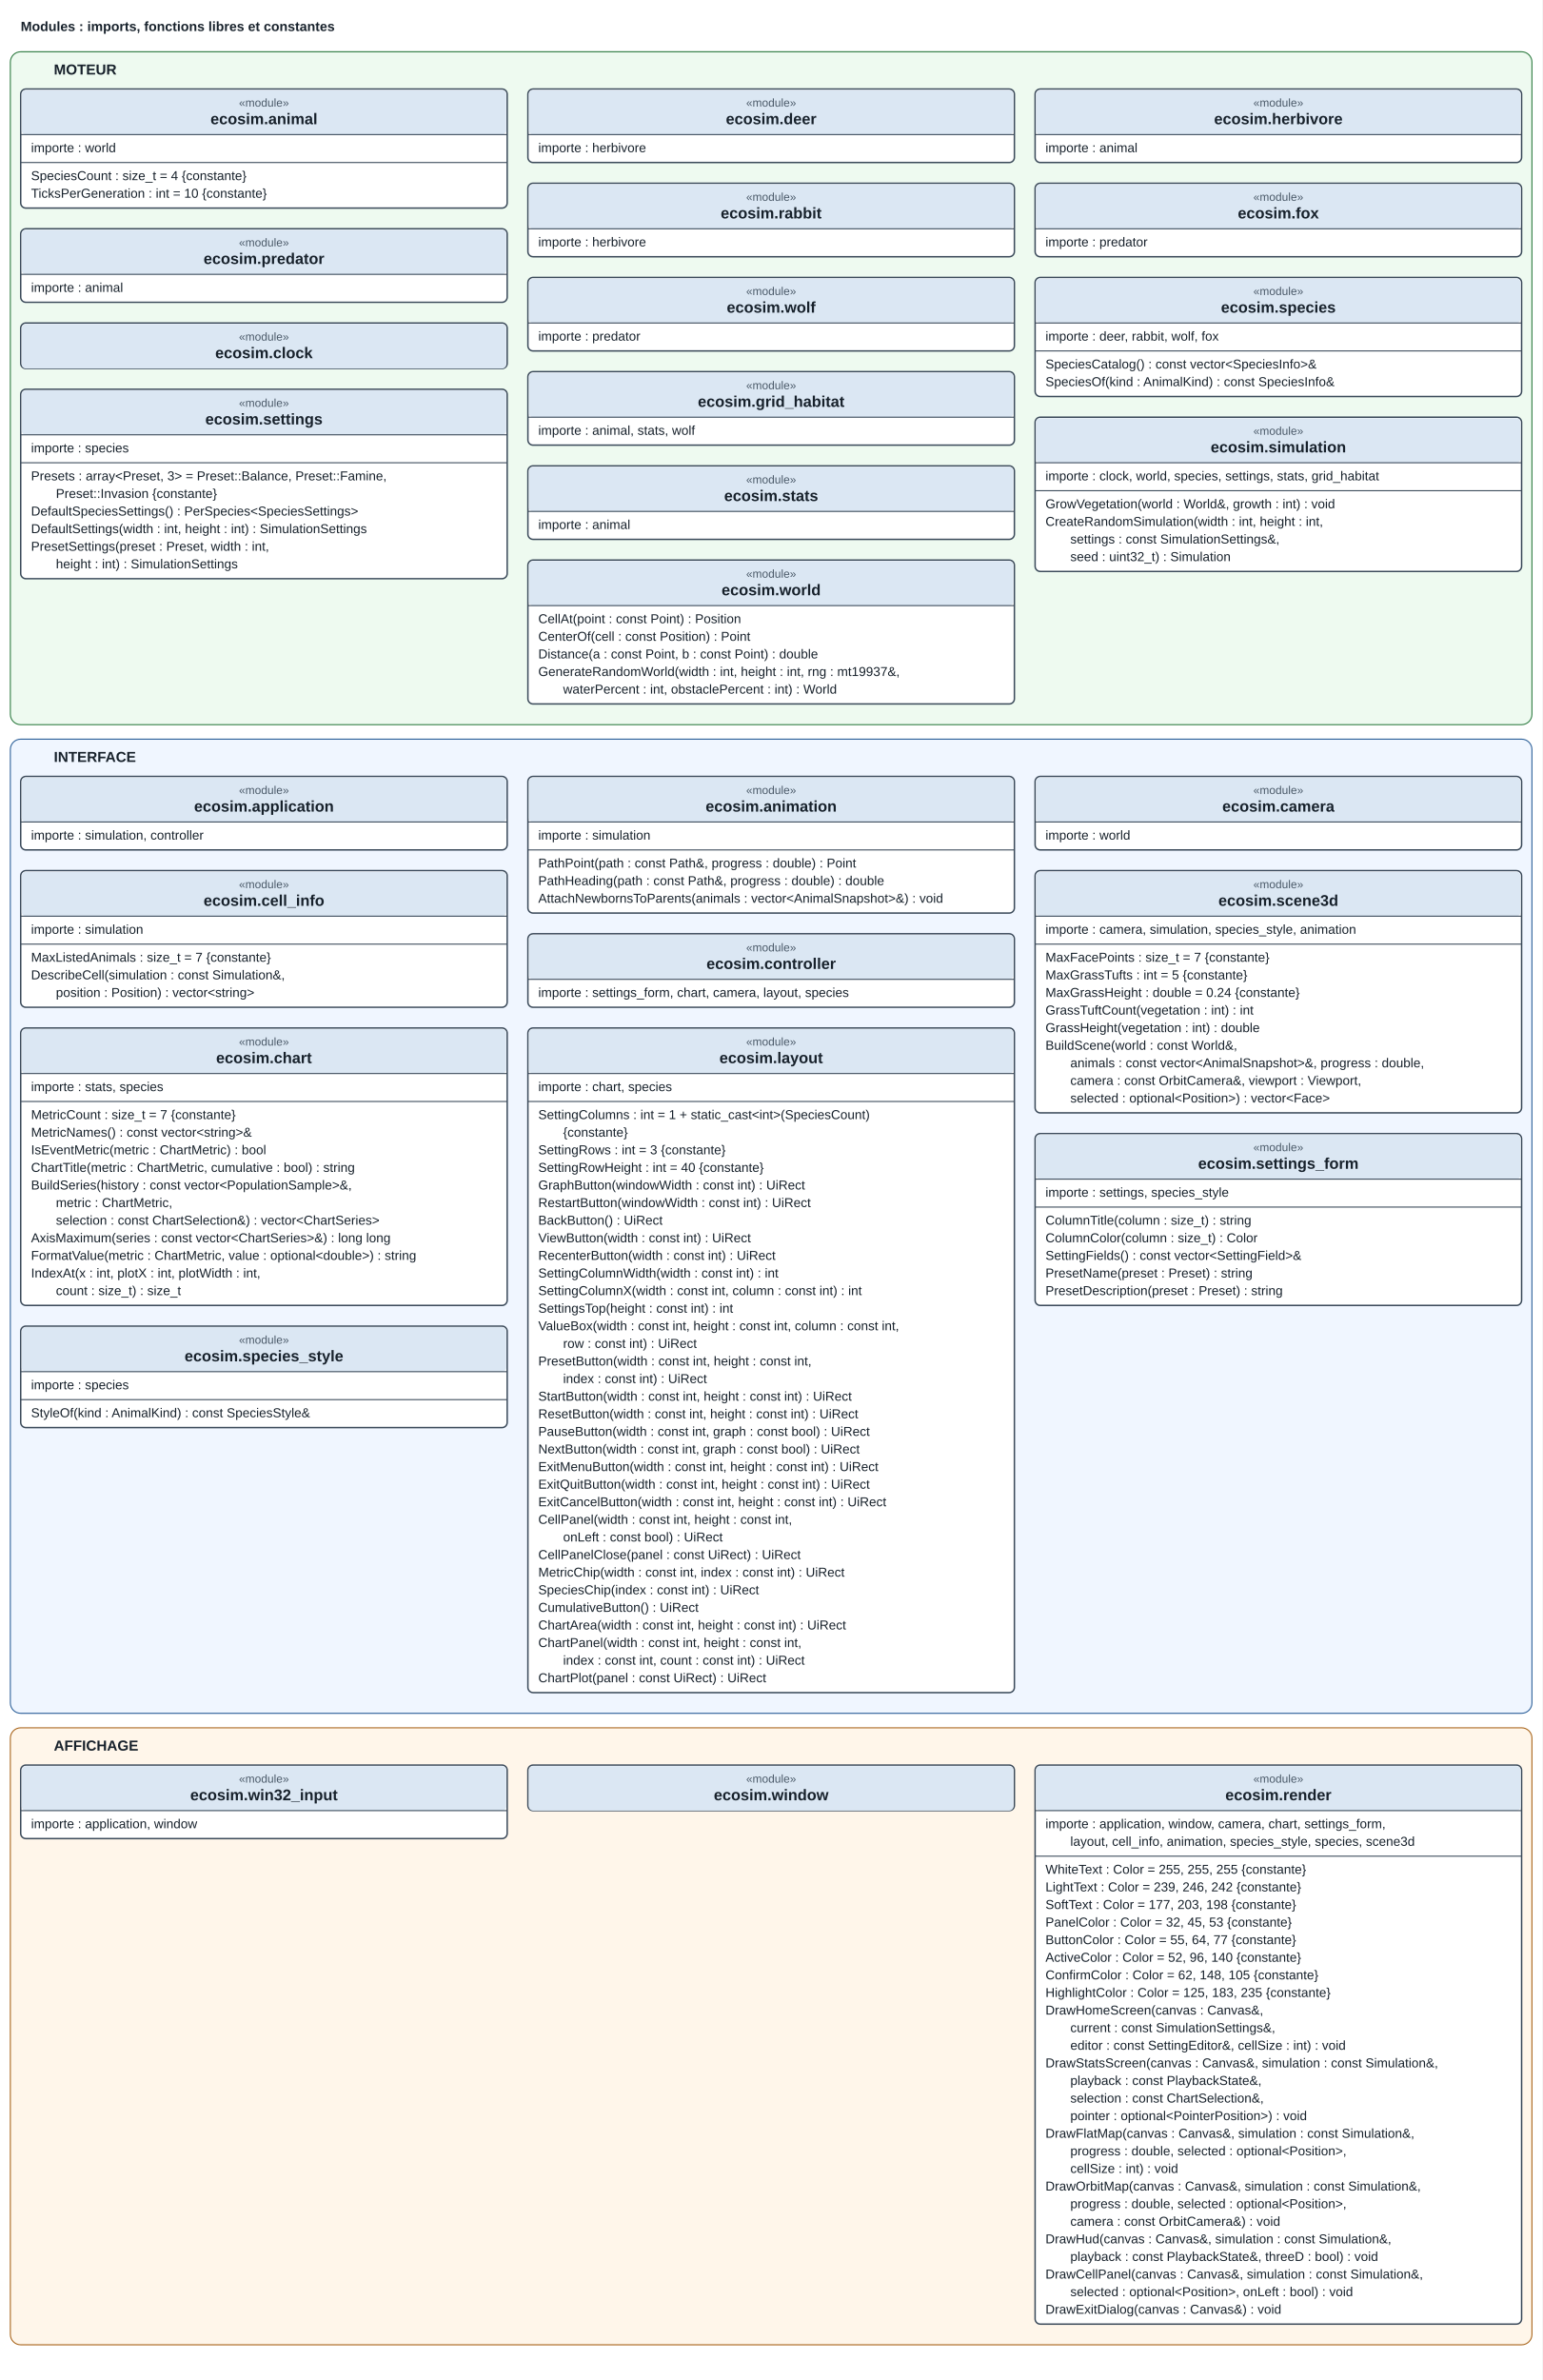
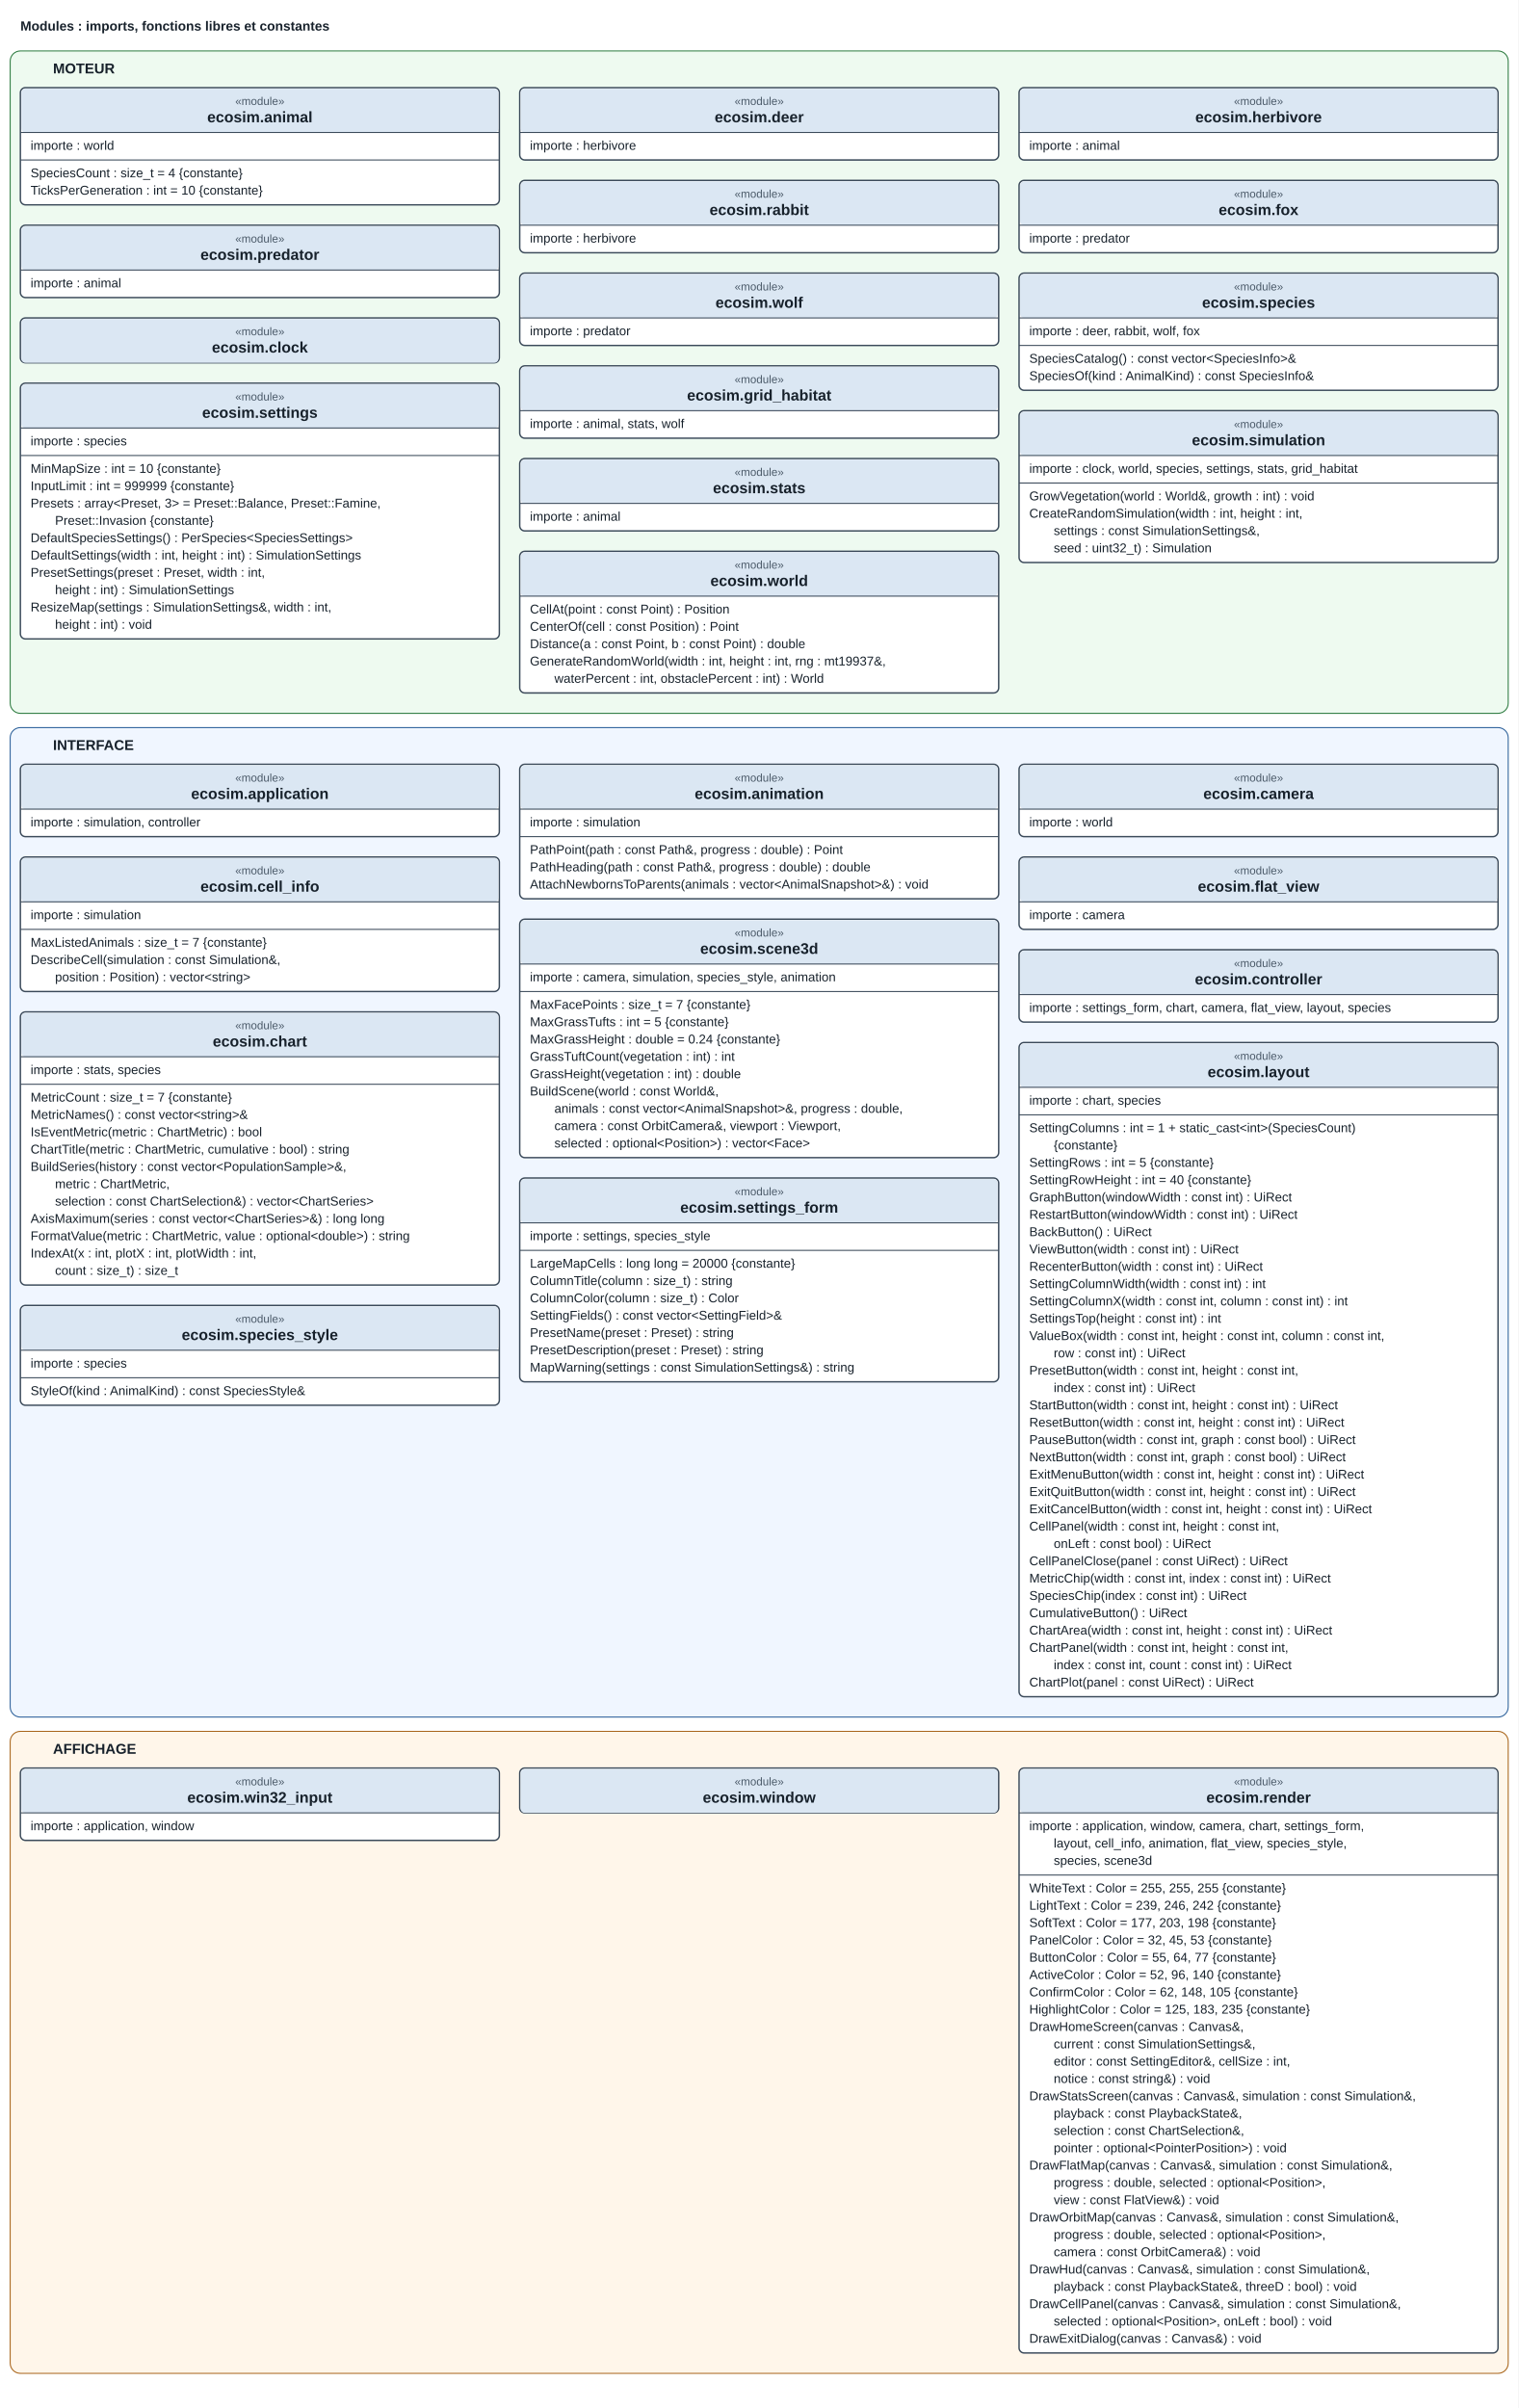
- <svg xmlns="http://www.w3.org/2000/svg" viewBox="0 0 1490 2299" role="img" aria-label="Modules : imports, fonctions libres et constantes">
+ <svg xmlns="http://www.w3.org/2000/svg" viewBox="0 0 1490 2363" role="img" aria-label="Modules : imports, fonctions libres et constantes">
  <style>
 text { font-family: "Segoe UI", Arial, sans-serif; fill: #17212b; }
 .name { font-size: 15px; font-weight: 700; text-anchor: middle; }
 .abstract { font-style: italic; }
 .stereo { font-size: 11px; text-anchor: middle; fill: #4a5968; }
 .member { font-size: 12.5px; }
 .label { font-size: 12px; font-style: italic; fill: #3b4a5a; }
 .band { font-size: 14px; font-weight: 700; }
 .legend { font-size: 12.5px; }
 .legendtitle { font-size: 13px; font-weight: 700; }
</style>
  <defs>
    <marker id="triangle" viewBox="0 0 14 14" refX="13" refY="7" markerWidth="14" markerHeight="14" markerUnits="userSpaceOnUse" orient="auto">
      <path d="M1 1 L13 7 L1 13 Z" fill="#ffffff" stroke="#3b4a5a" stroke-width="1.4" />
    </marker>
    <marker id="diamond" viewBox="0 0 18 12" refX="1" refY="6" markerWidth="18" markerHeight="12" markerUnits="userSpaceOnUse" orient="auto">
      <path d="M1 6 L9 1 L17 6 L9 11 Z" fill="#3b4a5a" />
    </marker>
    <marker id="arrow" viewBox="0 0 12 12" refX="11" refY="6" markerWidth="12" markerHeight="12" markerUnits="userSpaceOnUse" orient="auto">
      <path d="M1 1 L11 6 L1 11" fill="none" stroke="#3b4a5a" stroke-width="1.6" />
    </marker>
  </defs>
-   <rect width="1490" height="2299" fill="#ffffff" />
+   <rect width="1490" height="2363" fill="#ffffff" />
  <rect x="10" y="50" width="1470" height="650" rx="10" fill="#eefaf0" stroke="#2c7a3f" />
  <text x="52" y="72" class="band" fill="#2c7a3f">MOTEUR</text>
-   <rect x="10" y="714" width="1470" height="941" rx="10" fill="#f0f6ff" stroke="#2b5f99" />
+   <rect x="10" y="714" width="1470" height="971" rx="10" fill="#f0f6ff" stroke="#2b5f99" />
  <text x="52" y="736" class="band" fill="#2b5f99">INTERFACE</text>
-   <rect x="10" y="1669" width="1470" height="596" rx="10" fill="#fff6ea" stroke="#a8641a" />
-   <text x="52" y="1691" class="band" fill="#a8641a">AFFICHAGE</text>
+   <rect x="10" y="1699" width="1470" height="630" rx="10" fill="#fff6ea" stroke="#a8641a" />
+   <text x="52" y="1721" class="band" fill="#a8641a">AFFICHAGE</text>
  <g class="box" data-width="470">
    <rect x="20" y="86" width="470" height="115" rx="5" fill="#ffffff" stroke="#3b4a5a" stroke-width="1.4" />
    <rect x="21" y="87" width="468" height="43" rx="4" fill="#dbe7f3" />
    <text x="255.0" y="103" class="stereo">«module»</text>
    <text x="255.0" y="120" class="name">ecosim.animal</text>
    <line x1="20" y1="130" x2="490" y2="130" stroke="#3b4a5a" />
    <text x="30" y="147" class="member">importe : world</text>
    <line x1="20" y1="157" x2="490" y2="157" stroke="#3b4a5a" />
    <text x="30" y="174" class="member">SpeciesCount : size_t = 4 {constante}</text>
    <text x="30" y="191" class="member">TicksPerGeneration : int = 10 {constante}</text>
  </g>
  <g class="box" data-width="470">
    <rect x="510" y="86" width="470" height="71" rx="5" fill="#ffffff" stroke="#3b4a5a" stroke-width="1.4" />
    <rect x="511" y="87" width="468" height="43" rx="4" fill="#dbe7f3" />
    <text x="745.0" y="103" class="stereo">«module»</text>
    <text x="745.0" y="120" class="name">ecosim.deer</text>
    <line x1="510" y1="130" x2="980" y2="130" stroke="#3b4a5a" />
    <text x="520" y="147" class="member">importe : herbivore</text>
  </g>
  <g class="box" data-width="470">
    <rect x="1000" y="86" width="470" height="71" rx="5" fill="#ffffff" stroke="#3b4a5a" stroke-width="1.4" />
    <rect x="1001" y="87" width="468" height="43" rx="4" fill="#dbe7f3" />
    <text x="1235.0" y="103" class="stereo">«module»</text>
    <text x="1235.0" y="120" class="name">ecosim.herbivore</text>
    <line x1="1000" y1="130" x2="1470" y2="130" stroke="#3b4a5a" />
    <text x="1010" y="147" class="member">importe : animal</text>
  </g>
  <g class="box" data-width="470">
    <rect x="510" y="177" width="470" height="71" rx="5" fill="#ffffff" stroke="#3b4a5a" stroke-width="1.4" />
    <rect x="511" y="178" width="468" height="43" rx="4" fill="#dbe7f3" />
    <text x="745.0" y="194" class="stereo">«module»</text>
    <text x="745.0" y="211" class="name">ecosim.rabbit</text>
    <line x1="510" y1="221" x2="980" y2="221" stroke="#3b4a5a" />
    <text x="520" y="238" class="member">importe : herbivore</text>
  </g>
  <g class="box" data-width="470">
    <rect x="1000" y="177" width="470" height="71" rx="5" fill="#ffffff" stroke="#3b4a5a" stroke-width="1.4" />
    <rect x="1001" y="178" width="468" height="43" rx="4" fill="#dbe7f3" />
    <text x="1235.0" y="194" class="stereo">«module»</text>
    <text x="1235.0" y="211" class="name">ecosim.fox</text>
    <line x1="1000" y1="221" x2="1470" y2="221" stroke="#3b4a5a" />
    <text x="1010" y="238" class="member">importe : predator</text>
  </g>
  <g class="box" data-width="470">
    <rect x="20" y="221" width="470" height="71" rx="5" fill="#ffffff" stroke="#3b4a5a" stroke-width="1.4" />
    <rect x="21" y="222" width="468" height="43" rx="4" fill="#dbe7f3" />
    <text x="255.0" y="238" class="stereo">«module»</text>
    <text x="255.0" y="255" class="name">ecosim.predator</text>
    <line x1="20" y1="265" x2="490" y2="265" stroke="#3b4a5a" />
    <text x="30" y="282" class="member">importe : animal</text>
  </g>
  <g class="box" data-width="470">
    <rect x="510" y="268" width="470" height="71" rx="5" fill="#ffffff" stroke="#3b4a5a" stroke-width="1.4" />
    <rect x="511" y="269" width="468" height="43" rx="4" fill="#dbe7f3" />
    <text x="745.0" y="285" class="stereo">«module»</text>
    <text x="745.0" y="302" class="name">ecosim.wolf</text>
    <line x1="510" y1="312" x2="980" y2="312" stroke="#3b4a5a" />
    <text x="520" y="329" class="member">importe : predator</text>
  </g>
  <g class="box" data-width="470">
    <rect x="1000" y="268" width="470" height="115" rx="5" fill="#ffffff" stroke="#3b4a5a" stroke-width="1.4" />
    <rect x="1001" y="269" width="468" height="43" rx="4" fill="#dbe7f3" />
    <text x="1235.0" y="285" class="stereo">«module»</text>
    <text x="1235.0" y="302" class="name">ecosim.species</text>
    <line x1="1000" y1="312" x2="1470" y2="312" stroke="#3b4a5a" />
    <text x="1010" y="329" class="member">importe : deer, rabbit, wolf, fox</text>
    <line x1="1000" y1="339" x2="1470" y2="339" stroke="#3b4a5a" />
    <text x="1010" y="356" class="member">SpeciesCatalog() : const vector&lt;SpeciesInfo&gt;&amp;</text>
    <text x="1010" y="373" class="member">SpeciesOf(kind : AnimalKind) : const SpeciesInfo&amp;</text>
  </g>
  <g class="box" data-width="470">
    <rect x="20" y="312" width="470" height="44" rx="5" fill="#ffffff" stroke="#3b4a5a" stroke-width="1.4" />
    <rect x="21" y="313" width="468" height="43" rx="4" fill="#dbe7f3" />
    <text x="255.0" y="329" class="stereo">«module»</text>
    <text x="255.0" y="346" class="name">ecosim.clock</text>
  </g>
  <g class="box" data-width="470">
    <rect x="510" y="359" width="470" height="71" rx="5" fill="#ffffff" stroke="#3b4a5a" stroke-width="1.4" />
    <rect x="511" y="360" width="468" height="43" rx="4" fill="#dbe7f3" />
    <text x="745.0" y="376" class="stereo">«module»</text>
    <text x="745.0" y="393" class="name">ecosim.grid_habitat</text>
    <line x1="510" y1="403" x2="980" y2="403" stroke="#3b4a5a" />
    <text x="520" y="420" class="member">importe : animal, stats, wolf</text>
  </g>
  <g class="box" data-width="470">
-     <rect x="20" y="376" width="470" height="183" rx="5" fill="#ffffff" stroke="#3b4a5a" stroke-width="1.4" />
+     <rect x="20" y="376" width="470" height="251" rx="5" fill="#ffffff" stroke="#3b4a5a" stroke-width="1.4" />
    <rect x="21" y="377" width="468" height="43" rx="4" fill="#dbe7f3" />
    <text x="255.0" y="393" class="stereo">«module»</text>
    <text x="255.0" y="410" class="name">ecosim.settings</text>
    <line x1="20" y1="420" x2="490" y2="420" stroke="#3b4a5a" />
    <text x="30" y="437" class="member">importe : species</text>
    <line x1="20" y1="447" x2="490" y2="447" stroke="#3b4a5a" />
-     <text x="30" y="464" class="member">Presets : array&lt;Preset, 3&gt; = Preset::Balance, Preset::Famine,</text>
-     <text x="54" y="481" class="member">Preset::Invasion {constante}</text>
-     <text x="30" y="498" class="member">DefaultSpeciesSettings() : PerSpecies&lt;SpeciesSettings&gt;</text>
-     <text x="30" y="515" class="member">DefaultSettings(width : int, height : int) : SimulationSettings</text>
-     <text x="30" y="532" class="member">PresetSettings(preset : Preset, width : int,</text>
-     <text x="54" y="549" class="member">height : int) : SimulationSettings</text>
+     <text x="30" y="464" class="member">MinMapSize : int = 10 {constante}</text>
+     <text x="30" y="481" class="member">InputLimit : int = 999999 {constante}</text>
+     <text x="30" y="498" class="member">Presets : array&lt;Preset, 3&gt; = Preset::Balance, Preset::Famine,</text>
+     <text x="54" y="515" class="member">Preset::Invasion {constante}</text>
+     <text x="30" y="532" class="member">DefaultSpeciesSettings() : PerSpecies&lt;SpeciesSettings&gt;</text>
+     <text x="30" y="549" class="member">DefaultSettings(width : int, height : int) : SimulationSettings</text>
+     <text x="30" y="566" class="member">PresetSettings(preset : Preset, width : int,</text>
+     <text x="54" y="583" class="member">height : int) : SimulationSettings</text>
+     <text x="30" y="600" class="member">ResizeMap(settings : SimulationSettings&amp;, width : int,</text>
+     <text x="54" y="617" class="member">height : int) : void</text>
  </g>
  <g class="box" data-width="470">
    <rect x="1000" y="403" width="470" height="149" rx="5" fill="#ffffff" stroke="#3b4a5a" stroke-width="1.4" />
    <rect x="1001" y="404" width="468" height="43" rx="4" fill="#dbe7f3" />
    <text x="1235.0" y="420" class="stereo">«module»</text>
    <text x="1235.0" y="437" class="name">ecosim.simulation</text>
    <line x1="1000" y1="447" x2="1470" y2="447" stroke="#3b4a5a" />
    <text x="1010" y="464" class="member">importe : clock, world, species, settings, stats, grid_habitat</text>
    <line x1="1000" y1="474" x2="1470" y2="474" stroke="#3b4a5a" />
    <text x="1010" y="491" class="member">GrowVegetation(world : World&amp;, growth : int) : void</text>
    <text x="1010" y="508" class="member">CreateRandomSimulation(width : int, height : int,</text>
    <text x="1034" y="525" class="member">settings : const SimulationSettings&amp;,</text>
    <text x="1034" y="542" class="member">seed : uint32_t) : Simulation</text>
  </g>
  <g class="box" data-width="470">
    <rect x="510" y="450" width="470" height="71" rx="5" fill="#ffffff" stroke="#3b4a5a" stroke-width="1.4" />
    <rect x="511" y="451" width="468" height="43" rx="4" fill="#dbe7f3" />
    <text x="745.0" y="467" class="stereo">«module»</text>
    <text x="745.0" y="484" class="name">ecosim.stats</text>
    <line x1="510" y1="494" x2="980" y2="494" stroke="#3b4a5a" />
    <text x="520" y="511" class="member">importe : animal</text>
  </g>
  <g class="box" data-width="470">
    <rect x="510" y="541" width="470" height="139" rx="5" fill="#ffffff" stroke="#3b4a5a" stroke-width="1.4" />
    <rect x="511" y="542" width="468" height="43" rx="4" fill="#dbe7f3" />
    <text x="745.0" y="558" class="stereo">«module»</text>
    <text x="745.0" y="575" class="name">ecosim.world</text>
    <line x1="510" y1="585" x2="980" y2="585" stroke="#3b4a5a" />
    <text x="520" y="602" class="member">CellAt(point : const Point) : Position</text>
    <text x="520" y="619" class="member">CenterOf(cell : const Position) : Point</text>
    <text x="520" y="636" class="member">Distance(a : const Point, b : const Point) : double</text>
    <text x="520" y="653" class="member">GenerateRandomWorld(width : int, height : int, rng : mt19937&amp;,</text>
    <text x="544" y="670" class="member">waterPercent : int, obstaclePercent : int) : World</text>
  </g>
  <g class="box" data-width="470">
    <rect x="20" y="750" width="470" height="71" rx="5" fill="#ffffff" stroke="#3b4a5a" stroke-width="1.4" />
    <rect x="21" y="751" width="468" height="43" rx="4" fill="#dbe7f3" />
    <text x="255.0" y="767" class="stereo">«module»</text>
    <text x="255.0" y="784" class="name">ecosim.application</text>
    <line x1="20" y1="794" x2="490" y2="794" stroke="#3b4a5a" />
    <text x="30" y="811" class="member">importe : simulation, controller</text>
  </g>
  <g class="box" data-width="470">
    <rect x="510" y="750" width="470" height="132" rx="5" fill="#ffffff" stroke="#3b4a5a" stroke-width="1.4" />
    <rect x="511" y="751" width="468" height="43" rx="4" fill="#dbe7f3" />
    <text x="745.0" y="767" class="stereo">«module»</text>
    <text x="745.0" y="784" class="name">ecosim.animation</text>
    <line x1="510" y1="794" x2="980" y2="794" stroke="#3b4a5a" />
    <text x="520" y="811" class="member">importe : simulation</text>
    <line x1="510" y1="821" x2="980" y2="821" stroke="#3b4a5a" />
    <text x="520" y="838" class="member">PathPoint(path : const Path&amp;, progress : double) : Point</text>
    <text x="520" y="855" class="member">PathHeading(path : const Path&amp;, progress : double) : double</text>
    <text x="520" y="872" class="member">AttachNewbornsToParents(animals : vector&lt;AnimalSnapshot&gt;&amp;) : void</text>
  </g>
  <g class="box" data-width="470">
    <rect x="1000" y="750" width="470" height="71" rx="5" fill="#ffffff" stroke="#3b4a5a" stroke-width="1.4" />
    <rect x="1001" y="751" width="468" height="43" rx="4" fill="#dbe7f3" />
    <text x="1235.0" y="767" class="stereo">«module»</text>
    <text x="1235.0" y="784" class="name">ecosim.camera</text>
    <line x1="1000" y1="794" x2="1470" y2="794" stroke="#3b4a5a" />
    <text x="1010" y="811" class="member">importe : world</text>
  </g>
  <g class="box" data-width="470">
    <rect x="20" y="841" width="470" height="132" rx="5" fill="#ffffff" stroke="#3b4a5a" stroke-width="1.4" />
    <rect x="21" y="842" width="468" height="43" rx="4" fill="#dbe7f3" />
    <text x="255.0" y="858" class="stereo">«module»</text>
    <text x="255.0" y="875" class="name">ecosim.cell_info</text>
    <line x1="20" y1="885" x2="490" y2="885" stroke="#3b4a5a" />
    <text x="30" y="902" class="member">importe : simulation</text>
    <line x1="20" y1="912" x2="490" y2="912" stroke="#3b4a5a" />
    <text x="30" y="929" class="member">MaxListedAnimals : size_t = 7 {constante}</text>
    <text x="30" y="946" class="member">DescribeCell(simulation : const Simulation&amp;,</text>
    <text x="54" y="963" class="member">position : Position) : vector&lt;string&gt;</text>
  </g>
  <g class="box" data-width="470">
-     <rect x="1000" y="841" width="470" height="234" rx="5" fill="#ffffff" stroke="#3b4a5a" stroke-width="1.4" />
+     <rect x="1000" y="841" width="470" height="71" rx="5" fill="#ffffff" stroke="#3b4a5a" stroke-width="1.4" />
    <rect x="1001" y="842" width="468" height="43" rx="4" fill="#dbe7f3" />
    <text x="1235.0" y="858" class="stereo">«module»</text>
-     <text x="1235.0" y="875" class="name">ecosim.scene3d</text>
+     <text x="1235.0" y="875" class="name">ecosim.flat_view</text>
    <line x1="1000" y1="885" x2="1470" y2="885" stroke="#3b4a5a" />
-     <text x="1010" y="902" class="member">importe : camera, simulation, species_style, animation</text>
-     <line x1="1000" y1="912" x2="1470" y2="912" stroke="#3b4a5a" />
-     <text x="1010" y="929" class="member">MaxFacePoints : size_t = 7 {constante}</text>
-     <text x="1010" y="946" class="member">MaxGrassTufts : int = 5 {constante}</text>
-     <text x="1010" y="963" class="member">MaxGrassHeight : double = 0.24 {constante}</text>
-     <text x="1010" y="980" class="member">GrassTuftCount(vegetation : int) : int</text>
-     <text x="1010" y="997" class="member">GrassHeight(vegetation : int) : double</text>
-     <text x="1010" y="1014" class="member">BuildScene(world : const World&amp;,</text>
-     <text x="1034" y="1031" class="member">animals : const vector&lt;AnimalSnapshot&gt;&amp;, progress : double,</text>
-     <text x="1034" y="1048" class="member">camera : const OrbitCamera&amp;, viewport : Viewport,</text>
-     <text x="1034" y="1065" class="member">selected : optional&lt;Position&gt;) : vector&lt;Face&gt;</text>
-   </g>
-   <g class="box" data-width="470">
-     <rect x="510" y="902" width="470" height="71" rx="5" fill="#ffffff" stroke="#3b4a5a" stroke-width="1.4" />
+     <text x="1010" y="902" class="member">importe : camera</text>
+   </g>
+   <g class="box" data-width="470">
+     <rect x="510" y="902" width="470" height="234" rx="5" fill="#ffffff" stroke="#3b4a5a" stroke-width="1.4" />
    <rect x="511" y="903" width="468" height="43" rx="4" fill="#dbe7f3" />
    <text x="745.0" y="919" class="stereo">«module»</text>
-     <text x="745.0" y="936" class="name">ecosim.controller</text>
+     <text x="745.0" y="936" class="name">ecosim.scene3d</text>
    <line x1="510" y1="946" x2="980" y2="946" stroke="#3b4a5a" />
-     <text x="520" y="963" class="member">importe : settings_form, chart, camera, layout, species</text>
+     <text x="520" y="963" class="member">importe : camera, simulation, species_style, animation</text>
+     <line x1="510" y1="973" x2="980" y2="973" stroke="#3b4a5a" />
+     <text x="520" y="990" class="member">MaxFacePoints : size_t = 7 {constante}</text>
+     <text x="520" y="1007" class="member">MaxGrassTufts : int = 5 {constante}</text>
+     <text x="520" y="1024" class="member">MaxGrassHeight : double = 0.24 {constante}</text>
+     <text x="520" y="1041" class="member">GrassTuftCount(vegetation : int) : int</text>
+     <text x="520" y="1058" class="member">GrassHeight(vegetation : int) : double</text>
+     <text x="520" y="1075" class="member">BuildScene(world : const World&amp;,</text>
+     <text x="544" y="1092" class="member">animals : const vector&lt;AnimalSnapshot&gt;&amp;, progress : double,</text>
+     <text x="544" y="1109" class="member">camera : const OrbitCamera&amp;, viewport : Viewport,</text>
+     <text x="544" y="1126" class="member">selected : optional&lt;Position&gt;) : vector&lt;Face&gt;</text>
+   </g>
+   <g class="box" data-width="470">
+     <rect x="1000" y="932" width="470" height="71" rx="5" fill="#ffffff" stroke="#3b4a5a" stroke-width="1.4" />
+     <rect x="1001" y="933" width="468" height="43" rx="4" fill="#dbe7f3" />
+     <text x="1235.0" y="949" class="stereo">«module»</text>
+     <text x="1235.0" y="966" class="name">ecosim.controller</text>
+     <line x1="1000" y1="976" x2="1470" y2="976" stroke="#3b4a5a" />
+     <text x="1010" y="993" class="member">importe : settings_form, chart, camera, flat_view, layout, species</text>
  </g>
  <g class="box" data-width="470">
    <rect x="20" y="993" width="470" height="268" rx="5" fill="#ffffff" stroke="#3b4a5a" stroke-width="1.4" />
    <rect x="21" y="994" width="468" height="43" rx="4" fill="#dbe7f3" />
    <text x="255.0" y="1010" class="stereo">«module»</text>
    <text x="255.0" y="1027" class="name">ecosim.chart</text>
    <line x1="20" y1="1037" x2="490" y2="1037" stroke="#3b4a5a" />
    <text x="30" y="1054" class="member">importe : stats, species</text>
    <line x1="20" y1="1064" x2="490" y2="1064" stroke="#3b4a5a" />
    <text x="30" y="1081" class="member">MetricCount : size_t = 7 {constante}</text>
    <text x="30" y="1098" class="member">MetricNames() : const vector&lt;string&gt;&amp;</text>
    <text x="30" y="1115" class="member">IsEventMetric(metric : ChartMetric) : bool</text>
    <text x="30" y="1132" class="member">ChartTitle(metric : ChartMetric, cumulative : bool) : string</text>
    <text x="30" y="1149" class="member">BuildSeries(history : const vector&lt;PopulationSample&gt;&amp;,</text>
    <text x="54" y="1166" class="member">metric : ChartMetric,</text>
    <text x="54" y="1183" class="member">selection : const ChartSelection&amp;) : vector&lt;ChartSeries&gt;</text>
    <text x="30" y="1200" class="member">AxisMaximum(series : const vector&lt;ChartSeries&gt;&amp;) : long long</text>
    <text x="30" y="1217" class="member">FormatValue(metric : ChartMetric, value : optional&lt;double&gt;) : string</text>
    <text x="30" y="1234" class="member">IndexAt(x : int, plotX : int, plotWidth : int,</text>
    <text x="54" y="1251" class="member">count : size_t) : size_t</text>
  </g>
  <g class="box" data-width="470">
-     <rect x="510" y="993" width="470" height="642" rx="5" fill="#ffffff" stroke="#3b4a5a" stroke-width="1.4" />
-     <rect x="511" y="994" width="468" height="43" rx="4" fill="#dbe7f3" />
-     <text x="745.0" y="1010" class="stereo">«module»</text>
-     <text x="745.0" y="1027" class="name">ecosim.layout</text>
-     <line x1="510" y1="1037" x2="980" y2="1037" stroke="#3b4a5a" />
-     <text x="520" y="1054" class="member">importe : chart, species</text>
-     <line x1="510" y1="1064" x2="980" y2="1064" stroke="#3b4a5a" />
-     <text x="520" y="1081" class="member">SettingColumns : int = 1 + static_cast&lt;int&gt;(SpeciesCount)</text>
-     <text x="544" y="1098" class="member">{constante}</text>
-     <text x="520" y="1115" class="member">SettingRows : int = 3 {constante}</text>
-     <text x="520" y="1132" class="member">SettingRowHeight : int = 40 {constante}</text>
-     <text x="520" y="1149" class="member">GraphButton(windowWidth : const int) : UiRect</text>
-     <text x="520" y="1166" class="member">RestartButton(windowWidth : const int) : UiRect</text>
-     <text x="520" y="1183" class="member">BackButton() : UiRect</text>
-     <text x="520" y="1200" class="member">ViewButton(width : const int) : UiRect</text>
-     <text x="520" y="1217" class="member">RecenterButton(width : const int) : UiRect</text>
-     <text x="520" y="1234" class="member">SettingColumnWidth(width : const int) : int</text>
-     <text x="520" y="1251" class="member">SettingColumnX(width : const int, column : const int) : int</text>
-     <text x="520" y="1268" class="member">SettingsTop(height : const int) : int</text>
-     <text x="520" y="1285" class="member">ValueBox(width : const int, height : const int, column : const int,</text>
-     <text x="544" y="1302" class="member">row : const int) : UiRect</text>
-     <text x="520" y="1319" class="member">PresetButton(width : const int, height : const int,</text>
-     <text x="544" y="1336" class="member">index : const int) : UiRect</text>
-     <text x="520" y="1353" class="member">StartButton(width : const int, height : const int) : UiRect</text>
-     <text x="520" y="1370" class="member">ResetButton(width : const int, height : const int) : UiRect</text>
-     <text x="520" y="1387" class="member">PauseButton(width : const int, graph : const bool) : UiRect</text>
-     <text x="520" y="1404" class="member">NextButton(width : const int, graph : const bool) : UiRect</text>
-     <text x="520" y="1421" class="member">ExitMenuButton(width : const int, height : const int) : UiRect</text>
-     <text x="520" y="1438" class="member">ExitQuitButton(width : const int, height : const int) : UiRect</text>
-     <text x="520" y="1455" class="member">ExitCancelButton(width : const int, height : const int) : UiRect</text>
-     <text x="520" y="1472" class="member">CellPanel(width : const int, height : const int,</text>
-     <text x="544" y="1489" class="member">onLeft : const bool) : UiRect</text>
-     <text x="520" y="1506" class="member">CellPanelClose(panel : const UiRect) : UiRect</text>
-     <text x="520" y="1523" class="member">MetricChip(width : const int, index : const int) : UiRect</text>
-     <text x="520" y="1540" class="member">SpeciesChip(index : const int) : UiRect</text>
-     <text x="520" y="1557" class="member">CumulativeButton() : UiRect</text>
-     <text x="520" y="1574" class="member">ChartArea(width : const int, height : const int) : UiRect</text>
-     <text x="520" y="1591" class="member">ChartPanel(width : const int, height : const int,</text>
-     <text x="544" y="1608" class="member">index : const int, count : const int) : UiRect</text>
-     <text x="520" y="1625" class="member">ChartPlot(panel : const UiRect) : UiRect</text>
-   </g>
-   <g class="box" data-width="470">
-     <rect x="1000" y="1095" width="470" height="166" rx="5" fill="#ffffff" stroke="#3b4a5a" stroke-width="1.4" />
-     <rect x="1001" y="1096" width="468" height="43" rx="4" fill="#dbe7f3" />
-     <text x="1235.0" y="1112" class="stereo">«module»</text>
-     <text x="1235.0" y="1129" class="name">ecosim.settings_form</text>
-     <line x1="1000" y1="1139" x2="1470" y2="1139" stroke="#3b4a5a" />
-     <text x="1010" y="1156" class="member">importe : settings, species_style</text>
-     <line x1="1000" y1="1166" x2="1470" y2="1166" stroke="#3b4a5a" />
-     <text x="1010" y="1183" class="member">ColumnTitle(column : size_t) : string</text>
-     <text x="1010" y="1200" class="member">ColumnColor(column : size_t) : Color</text>
-     <text x="1010" y="1217" class="member">SettingFields() : const vector&lt;SettingField&gt;&amp;</text>
-     <text x="1010" y="1234" class="member">PresetName(preset : Preset) : string</text>
-     <text x="1010" y="1251" class="member">PresetDescription(preset : Preset) : string</text>
+     <rect x="1000" y="1023" width="470" height="642" rx="5" fill="#ffffff" stroke="#3b4a5a" stroke-width="1.4" />
+     <rect x="1001" y="1024" width="468" height="43" rx="4" fill="#dbe7f3" />
+     <text x="1235.0" y="1040" class="stereo">«module»</text>
+     <text x="1235.0" y="1057" class="name">ecosim.layout</text>
+     <line x1="1000" y1="1067" x2="1470" y2="1067" stroke="#3b4a5a" />
+     <text x="1010" y="1084" class="member">importe : chart, species</text>
+     <line x1="1000" y1="1094" x2="1470" y2="1094" stroke="#3b4a5a" />
+     <text x="1010" y="1111" class="member">SettingColumns : int = 1 + static_cast&lt;int&gt;(SpeciesCount)</text>
+     <text x="1034" y="1128" class="member">{constante}</text>
+     <text x="1010" y="1145" class="member">SettingRows : int = 5 {constante}</text>
+     <text x="1010" y="1162" class="member">SettingRowHeight : int = 40 {constante}</text>
+     <text x="1010" y="1179" class="member">GraphButton(windowWidth : const int) : UiRect</text>
+     <text x="1010" y="1196" class="member">RestartButton(windowWidth : const int) : UiRect</text>
+     <text x="1010" y="1213" class="member">BackButton() : UiRect</text>
+     <text x="1010" y="1230" class="member">ViewButton(width : const int) : UiRect</text>
+     <text x="1010" y="1247" class="member">RecenterButton(width : const int) : UiRect</text>
+     <text x="1010" y="1264" class="member">SettingColumnWidth(width : const int) : int</text>
+     <text x="1010" y="1281" class="member">SettingColumnX(width : const int, column : const int) : int</text>
+     <text x="1010" y="1298" class="member">SettingsTop(height : const int) : int</text>
+     <text x="1010" y="1315" class="member">ValueBox(width : const int, height : const int, column : const int,</text>
+     <text x="1034" y="1332" class="member">row : const int) : UiRect</text>
+     <text x="1010" y="1349" class="member">PresetButton(width : const int, height : const int,</text>
+     <text x="1034" y="1366" class="member">index : const int) : UiRect</text>
+     <text x="1010" y="1383" class="member">StartButton(width : const int, height : const int) : UiRect</text>
+     <text x="1010" y="1400" class="member">ResetButton(width : const int, height : const int) : UiRect</text>
+     <text x="1010" y="1417" class="member">PauseButton(width : const int, graph : const bool) : UiRect</text>
+     <text x="1010" y="1434" class="member">NextButton(width : const int, graph : const bool) : UiRect</text>
+     <text x="1010" y="1451" class="member">ExitMenuButton(width : const int, height : const int) : UiRect</text>
+     <text x="1010" y="1468" class="member">ExitQuitButton(width : const int, height : const int) : UiRect</text>
+     <text x="1010" y="1485" class="member">ExitCancelButton(width : const int, height : const int) : UiRect</text>
+     <text x="1010" y="1502" class="member">CellPanel(width : const int, height : const int,</text>
+     <text x="1034" y="1519" class="member">onLeft : const bool) : UiRect</text>
+     <text x="1010" y="1536" class="member">CellPanelClose(panel : const UiRect) : UiRect</text>
+     <text x="1010" y="1553" class="member">MetricChip(width : const int, index : const int) : UiRect</text>
+     <text x="1010" y="1570" class="member">SpeciesChip(index : const int) : UiRect</text>
+     <text x="1010" y="1587" class="member">CumulativeButton() : UiRect</text>
+     <text x="1010" y="1604" class="member">ChartArea(width : const int, height : const int) : UiRect</text>
+     <text x="1010" y="1621" class="member">ChartPanel(width : const int, height : const int,</text>
+     <text x="1034" y="1638" class="member">index : const int, count : const int) : UiRect</text>
+     <text x="1010" y="1655" class="member">ChartPlot(panel : const UiRect) : UiRect</text>
+   </g>
+   <g class="box" data-width="470">
+     <rect x="510" y="1156" width="470" height="200" rx="5" fill="#ffffff" stroke="#3b4a5a" stroke-width="1.4" />
+     <rect x="511" y="1157" width="468" height="43" rx="4" fill="#dbe7f3" />
+     <text x="745.0" y="1173" class="stereo">«module»</text>
+     <text x="745.0" y="1190" class="name">ecosim.settings_form</text>
+     <line x1="510" y1="1200" x2="980" y2="1200" stroke="#3b4a5a" />
+     <text x="520" y="1217" class="member">importe : settings, species_style</text>
+     <line x1="510" y1="1227" x2="980" y2="1227" stroke="#3b4a5a" />
+     <text x="520" y="1244" class="member">LargeMapCells : long long = 20000 {constante}</text>
+     <text x="520" y="1261" class="member">ColumnTitle(column : size_t) : string</text>
+     <text x="520" y="1278" class="member">ColumnColor(column : size_t) : Color</text>
+     <text x="520" y="1295" class="member">SettingFields() : const vector&lt;SettingField&gt;&amp;</text>
+     <text x="520" y="1312" class="member">PresetName(preset : Preset) : string</text>
+     <text x="520" y="1329" class="member">PresetDescription(preset : Preset) : string</text>
+     <text x="520" y="1346" class="member">MapWarning(settings : const SimulationSettings&amp;) : string</text>
  </g>
  <g class="box" data-width="470">
    <rect x="20" y="1281" width="470" height="98" rx="5" fill="#ffffff" stroke="#3b4a5a" stroke-width="1.4" />
    <rect x="21" y="1282" width="468" height="43" rx="4" fill="#dbe7f3" />
    <text x="255.0" y="1298" class="stereo">«module»</text>
    <text x="255.0" y="1315" class="name">ecosim.species_style</text>
    <line x1="20" y1="1325" x2="490" y2="1325" stroke="#3b4a5a" />
    <text x="30" y="1342" class="member">importe : species</text>
    <line x1="20" y1="1352" x2="490" y2="1352" stroke="#3b4a5a" />
    <text x="30" y="1369" class="member">StyleOf(kind : AnimalKind) : const SpeciesStyle&amp;</text>
  </g>
  <g class="box" data-width="470">
-     <rect x="20" y="1705" width="470" height="71" rx="5" fill="#ffffff" stroke="#3b4a5a" stroke-width="1.4" />
-     <rect x="21" y="1706" width="468" height="43" rx="4" fill="#dbe7f3" />
-     <text x="255.0" y="1722" class="stereo">«module»</text>
-     <text x="255.0" y="1739" class="name">ecosim.win32_input</text>
-     <line x1="20" y1="1749" x2="490" y2="1749" stroke="#3b4a5a" />
-     <text x="30" y="1766" class="member">importe : application, window</text>
-   </g>
-   <g class="box" data-width="470">
-     <rect x="510" y="1705" width="470" height="44" rx="5" fill="#ffffff" stroke="#3b4a5a" stroke-width="1.4" />
-     <rect x="511" y="1706" width="468" height="43" rx="4" fill="#dbe7f3" />
-     <text x="745.0" y="1722" class="stereo">«module»</text>
-     <text x="745.0" y="1739" class="name">ecosim.window</text>
-   </g>
-   <g class="box" data-width="470">
-     <rect x="1000" y="1705" width="470" height="540" rx="5" fill="#ffffff" stroke="#3b4a5a" stroke-width="1.4" />
-     <rect x="1001" y="1706" width="468" height="43" rx="4" fill="#dbe7f3" />
-     <text x="1235.0" y="1722" class="stereo">«module»</text>
-     <text x="1235.0" y="1739" class="name">ecosim.render</text>
-     <line x1="1000" y1="1749" x2="1470" y2="1749" stroke="#3b4a5a" />
-     <text x="1010" y="1766" class="member">importe : application, window, camera, chart, settings_form,</text>
-     <text x="1034" y="1783" class="member">layout, cell_info, animation, species_style, species, scene3d</text>
-     <line x1="1000" y1="1793" x2="1470" y2="1793" stroke="#3b4a5a" />
-     <text x="1010" y="1810" class="member">WhiteText : Color = 255, 255, 255 {constante}</text>
-     <text x="1010" y="1827" class="member">LightText : Color = 239, 246, 242 {constante}</text>
-     <text x="1010" y="1844" class="member">SoftText : Color = 177, 203, 198 {constante}</text>
-     <text x="1010" y="1861" class="member">PanelColor : Color = 32, 45, 53 {constante}</text>
-     <text x="1010" y="1878" class="member">ButtonColor : Color = 55, 64, 77 {constante}</text>
-     <text x="1010" y="1895" class="member">ActiveColor : Color = 52, 96, 140 {constante}</text>
-     <text x="1010" y="1912" class="member">ConfirmColor : Color = 62, 148, 105 {constante}</text>
-     <text x="1010" y="1929" class="member">HighlightColor : Color = 125, 183, 235 {constante}</text>
-     <text x="1010" y="1946" class="member">DrawHomeScreen(canvas : Canvas&amp;,</text>
-     <text x="1034" y="1963" class="member">current : const SimulationSettings&amp;,</text>
-     <text x="1034" y="1980" class="member">editor : const SettingEditor&amp;, cellSize : int) : void</text>
-     <text x="1010" y="1997" class="member">DrawStatsScreen(canvas : Canvas&amp;, simulation : const Simulation&amp;,</text>
-     <text x="1034" y="2014" class="member">playback : const PlaybackState&amp;,</text>
-     <text x="1034" y="2031" class="member">selection : const ChartSelection&amp;,</text>
-     <text x="1034" y="2048" class="member">pointer : optional&lt;PointerPosition&gt;) : void</text>
-     <text x="1010" y="2065" class="member">DrawFlatMap(canvas : Canvas&amp;, simulation : const Simulation&amp;,</text>
-     <text x="1034" y="2082" class="member">progress : double, selected : optional&lt;Position&gt;,</text>
-     <text x="1034" y="2099" class="member">cellSize : int) : void</text>
-     <text x="1010" y="2116" class="member">DrawOrbitMap(canvas : Canvas&amp;, simulation : const Simulation&amp;,</text>
-     <text x="1034" y="2133" class="member">progress : double, selected : optional&lt;Position&gt;,</text>
-     <text x="1034" y="2150" class="member">camera : const OrbitCamera&amp;) : void</text>
-     <text x="1010" y="2167" class="member">DrawHud(canvas : Canvas&amp;, simulation : const Simulation&amp;,</text>
-     <text x="1034" y="2184" class="member">playback : const PlaybackState&amp;, threeD : bool) : void</text>
-     <text x="1010" y="2201" class="member">DrawCellPanel(canvas : Canvas&amp;, simulation : const Simulation&amp;,</text>
-     <text x="1034" y="2218" class="member">selected : optional&lt;Position&gt;, onLeft : bool) : void</text>
-     <text x="1010" y="2235" class="member">DrawExitDialog(canvas : Canvas&amp;) : void</text>
+     <rect x="20" y="1735" width="470" height="71" rx="5" fill="#ffffff" stroke="#3b4a5a" stroke-width="1.4" />
+     <rect x="21" y="1736" width="468" height="43" rx="4" fill="#dbe7f3" />
+     <text x="255.0" y="1752" class="stereo">«module»</text>
+     <text x="255.0" y="1769" class="name">ecosim.win32_input</text>
+     <line x1="20" y1="1779" x2="490" y2="1779" stroke="#3b4a5a" />
+     <text x="30" y="1796" class="member">importe : application, window</text>
+   </g>
+   <g class="box" data-width="470">
+     <rect x="510" y="1735" width="470" height="44" rx="5" fill="#ffffff" stroke="#3b4a5a" stroke-width="1.4" />
+     <rect x="511" y="1736" width="468" height="43" rx="4" fill="#dbe7f3" />
+     <text x="745.0" y="1752" class="stereo">«module»</text>
+     <text x="745.0" y="1769" class="name">ecosim.window</text>
+   </g>
+   <g class="box" data-width="470">
+     <rect x="1000" y="1735" width="470" height="574" rx="5" fill="#ffffff" stroke="#3b4a5a" stroke-width="1.4" />
+     <rect x="1001" y="1736" width="468" height="43" rx="4" fill="#dbe7f3" />
+     <text x="1235.0" y="1752" class="stereo">«module»</text>
+     <text x="1235.0" y="1769" class="name">ecosim.render</text>
+     <line x1="1000" y1="1779" x2="1470" y2="1779" stroke="#3b4a5a" />
+     <text x="1010" y="1796" class="member">importe : application, window, camera, chart, settings_form,</text>
+     <text x="1034" y="1813" class="member">layout, cell_info, animation, flat_view, species_style,</text>
+     <text x="1034" y="1830" class="member">species, scene3d</text>
+     <line x1="1000" y1="1840" x2="1470" y2="1840" stroke="#3b4a5a" />
+     <text x="1010" y="1857" class="member">WhiteText : Color = 255, 255, 255 {constante}</text>
+     <text x="1010" y="1874" class="member">LightText : Color = 239, 246, 242 {constante}</text>
+     <text x="1010" y="1891" class="member">SoftText : Color = 177, 203, 198 {constante}</text>
+     <text x="1010" y="1908" class="member">PanelColor : Color = 32, 45, 53 {constante}</text>
+     <text x="1010" y="1925" class="member">ButtonColor : Color = 55, 64, 77 {constante}</text>
+     <text x="1010" y="1942" class="member">ActiveColor : Color = 52, 96, 140 {constante}</text>
+     <text x="1010" y="1959" class="member">ConfirmColor : Color = 62, 148, 105 {constante}</text>
+     <text x="1010" y="1976" class="member">HighlightColor : Color = 125, 183, 235 {constante}</text>
+     <text x="1010" y="1993" class="member">DrawHomeScreen(canvas : Canvas&amp;,</text>
+     <text x="1034" y="2010" class="member">current : const SimulationSettings&amp;,</text>
+     <text x="1034" y="2027" class="member">editor : const SettingEditor&amp;, cellSize : int,</text>
+     <text x="1034" y="2044" class="member">notice : const string&amp;) : void</text>
+     <text x="1010" y="2061" class="member">DrawStatsScreen(canvas : Canvas&amp;, simulation : const Simulation&amp;,</text>
+     <text x="1034" y="2078" class="member">playback : const PlaybackState&amp;,</text>
+     <text x="1034" y="2095" class="member">selection : const ChartSelection&amp;,</text>
+     <text x="1034" y="2112" class="member">pointer : optional&lt;PointerPosition&gt;) : void</text>
+     <text x="1010" y="2129" class="member">DrawFlatMap(canvas : Canvas&amp;, simulation : const Simulation&amp;,</text>
+     <text x="1034" y="2146" class="member">progress : double, selected : optional&lt;Position&gt;,</text>
+     <text x="1034" y="2163" class="member">view : const FlatView&amp;) : void</text>
+     <text x="1010" y="2180" class="member">DrawOrbitMap(canvas : Canvas&amp;, simulation : const Simulation&amp;,</text>
+     <text x="1034" y="2197" class="member">progress : double, selected : optional&lt;Position&gt;,</text>
+     <text x="1034" y="2214" class="member">camera : const OrbitCamera&amp;) : void</text>
+     <text x="1010" y="2231" class="member">DrawHud(canvas : Canvas&amp;, simulation : const Simulation&amp;,</text>
+     <text x="1034" y="2248" class="member">playback : const PlaybackState&amp;, threeD : bool) : void</text>
+     <text x="1010" y="2265" class="member">DrawCellPanel(canvas : Canvas&amp;, simulation : const Simulation&amp;,</text>
+     <text x="1034" y="2282" class="member">selected : optional&lt;Position&gt;, onLeft : bool) : void</text>
+     <text x="1010" y="2299" class="member">DrawExitDialog(canvas : Canvas&amp;) : void</text>
  </g>
  <text x="20" y="30" class="legendtitle">Modules : imports, fonctions libres et constantes</text>
</svg>
